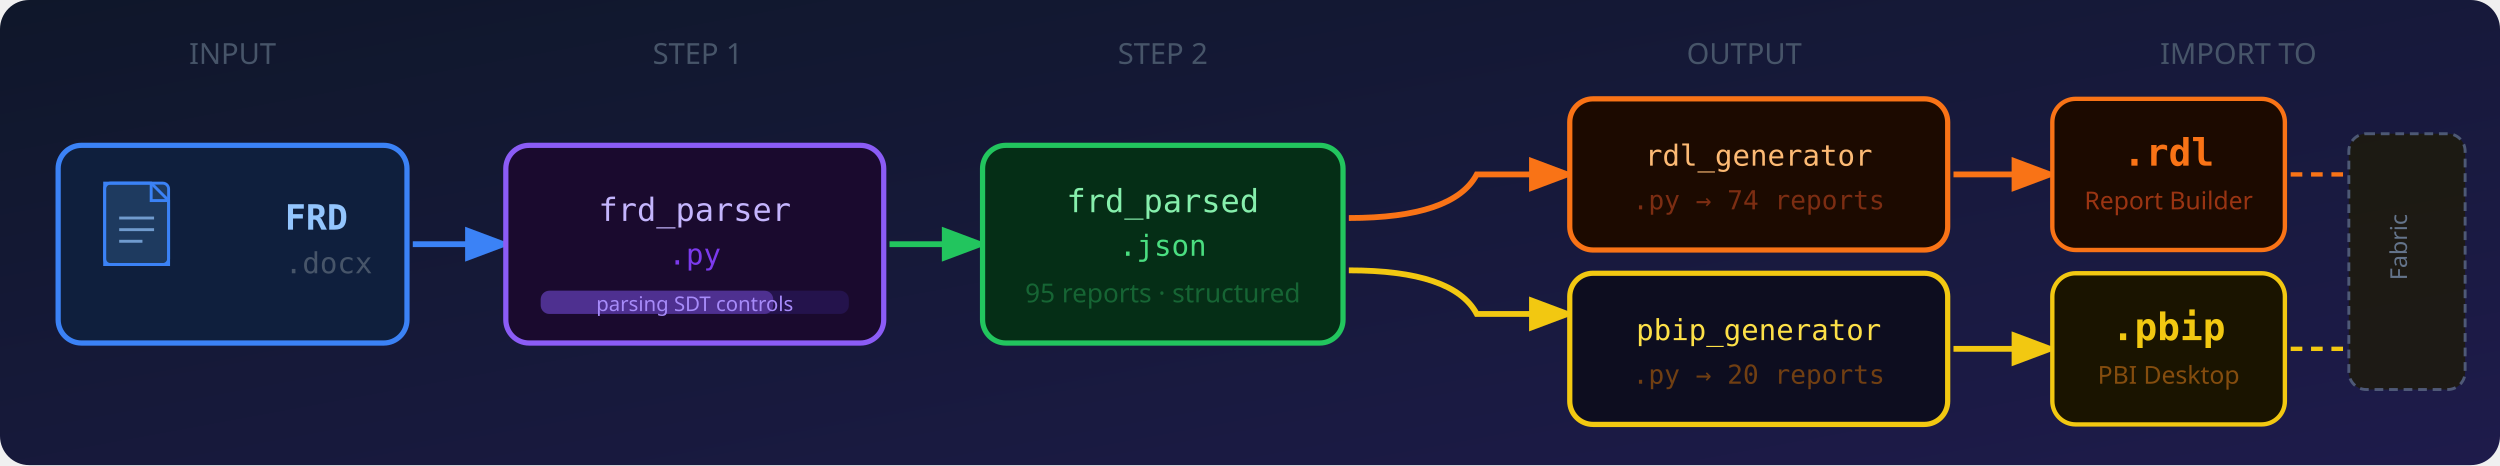
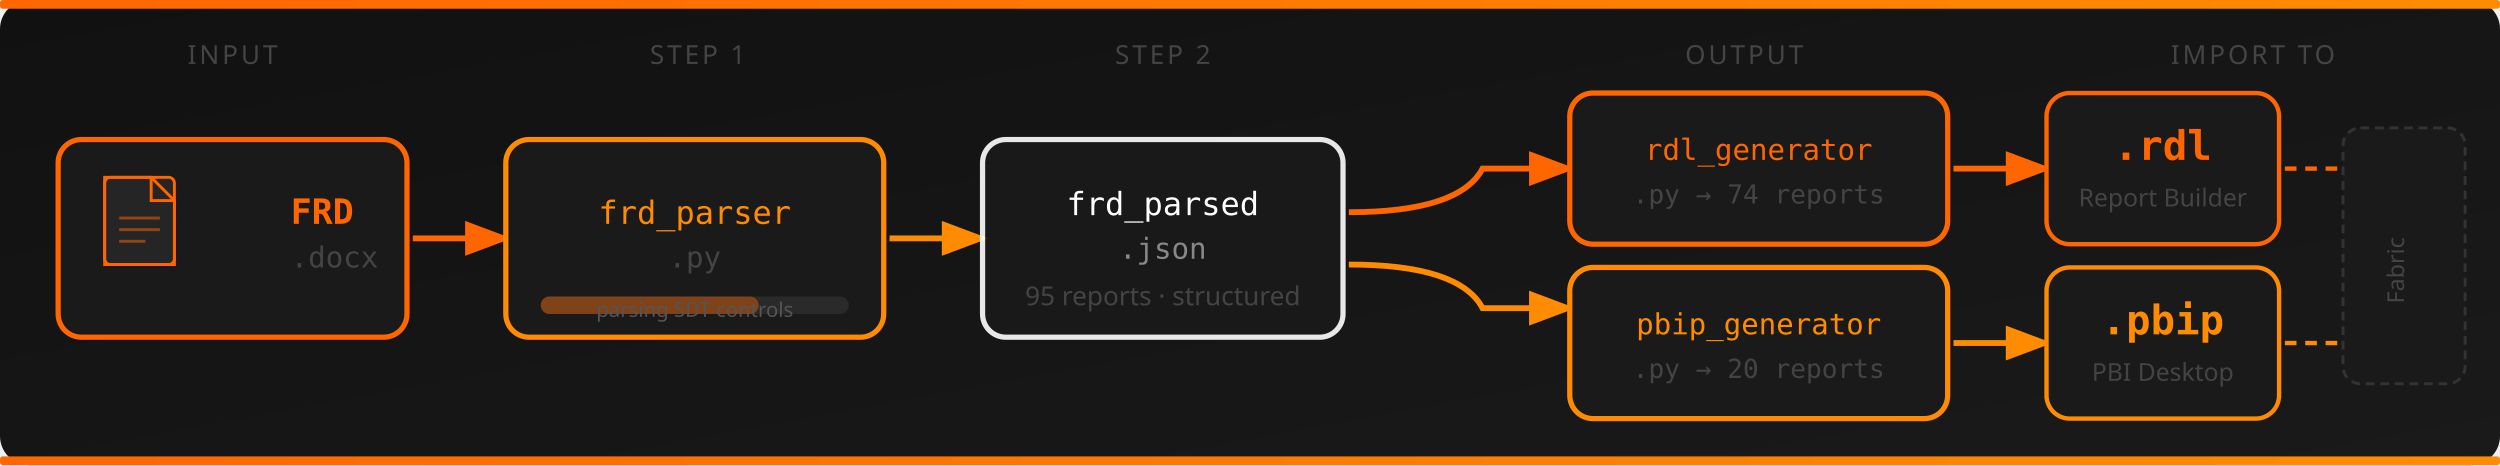
<svg xmlns="http://www.w3.org/2000/svg" width="860" height="160" viewBox="0 0 860 160">
  <defs>
    <linearGradient id="bg2" x1="0%" y1="0%" x2="100%" y2="100%">
-       <stop offset="0%" style="stop-color:#0f172a" />
-       <stop offset="100%" style="stop-color:#1e1b4b" />
+       <stop offset="0%" style="stop-color:#111111" />
+       <stop offset="100%" style="stop-color:#1a1a1a" />
    </linearGradient>
-     <marker id="arrowBlue" markerWidth="8" markerHeight="8" refX="6" refY="3" orient="auto">
-       <path d="M0,0 L0,6 L8,3 z" fill="#3b82f6" />
+     <linearGradient id="orangeFlow" x1="0%" y1="0%" x2="100%" y2="0%">
+       <stop offset="0%" style="stop-color:#FF6600" />
+       <stop offset="100%" style="stop-color:#FF8C00" />
+     </linearGradient>
+     <marker id="arrowOrange" markerWidth="8" markerHeight="8" refX="6" refY="3" orient="auto">
+       <path d="M0,0 L0,6 L8,3 z" fill="#FF6600" />
    </marker>
-     <marker id="arrowGreen" markerWidth="8" markerHeight="8" refX="6" refY="3" orient="auto">
-       <path d="M0,0 L0,6 L8,3 z" fill="#22c55e" />
+     <marker id="arrowWhite" markerWidth="8" markerHeight="8" refX="6" refY="3" orient="auto">
+       <path d="M0,0 L0,6 L8,3 z" fill="#FFFFFF" />
    </marker>
-     <marker id="arrowOrange" markerWidth="8" markerHeight="8" refX="6" refY="3" orient="auto">
-       <path d="M0,0 L0,6 L8,3 z" fill="#f97316" />
-     </marker>
-     <marker id="arrowYellow" markerWidth="8" markerHeight="8" refX="6" refY="3" orient="auto">
-       <path d="M0,0 L0,6 L8,3 z" fill="#F2C811" />
+     <marker id="arrowOrange2" markerWidth="8" markerHeight="8" refX="6" refY="3" orient="auto">
+       <path d="M0,0 L0,6 L8,3 z" fill="#FF8C00" />
    </marker>
  </defs>
  <rect width="860" height="160" fill="url(#bg2)" rx="10" />
-   <text x="80" y="22" font-family="'Segoe UI', sans-serif" font-size="10" fill="#475569" text-anchor="middle">INPUT</text>
-   <text x="240" y="22" font-family="'Segoe UI', sans-serif" font-size="10" fill="#475569" text-anchor="middle">STEP 1</text>
-   <text x="400" y="22" font-family="'Segoe UI', sans-serif" font-size="10" fill="#475569" text-anchor="middle">STEP 2</text>
-   <text x="600" y="22" font-family="'Segoe UI', sans-serif" font-size="10" fill="#475569" text-anchor="middle">OUTPUT</text>
-   <text x="770" y="22" font-family="'Segoe UI', sans-serif" font-size="10" fill="#475569" text-anchor="middle">IMPORT TO</text>
-   <rect x="20" y="50" width="120" height="68" rx="8" fill="#0f1f3d" stroke="#3b82f6" stroke-width="1.8" />
-   <rect x="36" y="63" width="22" height="28" rx="2" fill="#1e3a5f" stroke="#3b82f6" stroke-width="1" />
-   <path d="M52,63 L58,69 L58,91 L36,91 L36,63 Z" fill="none" stroke="#3b82f6" stroke-width="1" />
-   <path d="M52,63 L52,69 L58,69" fill="none" stroke="#3b82f6" stroke-width="1" />
-   <line x1="41" y1="75" x2="53" y2="75" stroke="#93c5fd" stroke-width="1" opacity="0.7" />
-   <line x1="41" y1="79" x2="53" y2="79" stroke="#93c5fd" stroke-width="1" opacity="0.7" />
-   <line x1="41" y1="83" x2="49" y2="83" stroke="#93c5fd" stroke-width="1" opacity="0.7" />
-   <text x="98" y="79" font-family="monospace" font-size="12" fill="#93c5fd" font-weight="bold">FRD</text>
-   <text x="98" y="94" font-family="monospace" font-size="10" fill="#475569">.docx</text>
-   <line x1="142" y1="84" x2="172" y2="84" stroke="#3b82f6" stroke-width="2" marker-end="url(#arrowBlue)" />
-   <rect x="174" y="50" width="130" height="68" rx="8" fill="#1a0a2e" stroke="#8b5cf6" stroke-width="1.8" />
-   <text x="239" y="76" font-family="monospace" font-size="11" fill="#c4b5fd" text-anchor="middle">frd_parser</text>
-   <text x="239" y="91" font-family="monospace" font-size="10" fill="#7c3aed" text-anchor="middle">.py</text>
-   <rect x="186" y="100" width="106" height="8" rx="3" fill="#2d1b69" opacity="0.5" />
-   <rect x="186" y="100" width="80" height="8" rx="3" fill="#8b5cf6" opacity="0.4" />
-   <text x="239" y="107" font-family="'Segoe UI', sans-serif" font-size="7" fill="#a78bfa" text-anchor="middle">parsing SDT controls</text>
-   <line x1="306" y1="84" x2="336" y2="84" stroke="#22c55e" stroke-width="2" marker-end="url(#arrowGreen)" />
-   <rect x="338" y="50" width="124" height="68" rx="8" fill="#052e16" stroke="#22c55e" stroke-width="1.8" />
-   <text x="400" y="73" font-family="monospace" font-size="11" fill="#86efac" text-anchor="middle">frd_parsed</text>
-   <text x="400" y="88" font-family="monospace" font-size="10" fill="#4ade80" text-anchor="middle">.json</text>
-   <text x="400" y="104" font-family="'Segoe UI', sans-serif" font-size="9" fill="#166534" text-anchor="middle">95 reports · structured</text>
-   <path d="M464,75 Q500,75 508,60 L538,60" stroke="#f97316" stroke-width="2" fill="none" marker-end="url(#arrowOrange)" />
-   <path d="M464,93 Q500,93 508,108 L538,108" stroke="#F2C811" stroke-width="2" fill="none" marker-end="url(#arrowYellow)" />
-   <rect x="540" y="34" width="130" height="52" rx="8" fill="#1c0a00" stroke="#f97316" stroke-width="1.8" />
-   <text x="605" y="57" font-family="monospace" font-size="10" fill="#fdba74" text-anchor="middle">rdl_generator</text>
-   <text x="605" y="72" font-family="monospace" font-size="9" fill="#7c2d12" text-anchor="middle">.py  →  74 reports</text>
-   <rect x="540" y="94" width="130" height="52" rx="8" fill="#0d0d1f" stroke="#F2C811" stroke-width="1.8" />
-   <text x="605" y="117" font-family="monospace" font-size="10" fill="#fde047" text-anchor="middle">pbip_generator</text>
-   <text x="605" y="132" font-family="monospace" font-size="9" fill="#713f12" text-anchor="middle">.py  →  20 reports</text>
-   <line x1="672" y1="60" x2="704" y2="60" stroke="#f97316" stroke-width="2" marker-end="url(#arrowOrange)" />
-   <line x1="672" y1="120" x2="704" y2="120" stroke="#F2C811" stroke-width="2" marker-end="url(#arrowYellow)" />
-   <rect x="706" y="34" width="80" height="52" rx="8" fill="#1c0a00" stroke="#f97316" stroke-width="1.5" />
-   <text x="746" y="57" font-family="monospace" font-size="13" fill="#f97316" text-anchor="middle" font-weight="bold">.rdl</text>
-   <text x="746" y="72" font-family="'Segoe UI', sans-serif" font-size="8.5" fill="#9a3412" text-anchor="middle">Report Builder</text>
-   <rect x="706" y="94" width="80" height="52" rx="8" fill="#1a1400" stroke="#F2C811" stroke-width="1.5" />
-   <text x="746" y="117" font-family="monospace" font-size="13" fill="#F2C811" text-anchor="middle" font-weight="bold">.pbip</text>
-   <text x="746" y="132" font-family="'Segoe UI', sans-serif" font-size="8.5" fill="#854d0e" text-anchor="middle">PBI Desktop</text>
-   <line x1="788" y1="60" x2="808" y2="60" stroke="#f97316" stroke-width="1.5" stroke-dasharray="4,3" />
-   <line x1="788" y1="120" x2="808" y2="120" stroke="#F2C811" stroke-width="1.5" stroke-dasharray="4,3" />
-   <rect x="808" y="46" width="40" height="88" rx="6" fill="#1e1a00" stroke="#64748b" stroke-width="1" stroke-dasharray="3,2" opacity="0.7" />
-   <text x="828" y="85" font-family="'Segoe UI', sans-serif" font-size="8" fill="#64748b" text-anchor="middle" transform="rotate(-90 828 85)">Fabric</text>
+   <rect x="0" y="0" width="860" height="3" fill="url(#orangeFlow)" rx="1" />
+   <text x="80" y="22" font-family="'Segoe UI', sans-serif" font-size="9" fill="#444444" text-anchor="middle" letter-spacing="1">INPUT</text>
+   <text x="240" y="22" font-family="'Segoe UI', sans-serif" font-size="9" fill="#444444" text-anchor="middle" letter-spacing="1">STEP 1</text>
+   <text x="400" y="22" font-family="'Segoe UI', sans-serif" font-size="9" fill="#444444" text-anchor="middle" letter-spacing="1">STEP 2</text>
+   <text x="600" y="22" font-family="'Segoe UI', sans-serif" font-size="9" fill="#444444" text-anchor="middle" letter-spacing="1">OUTPUT</text>
+   <text x="775" y="22" font-family="'Segoe UI', sans-serif" font-size="9" fill="#444444" text-anchor="middle" letter-spacing="1">IMPORT TO</text>
+   <rect x="20" y="48" width="120" height="68" rx="8" fill="#1a1a1a" stroke="#FF6600" stroke-width="1.8" />
+   <rect x="36" y="61" width="24" height="30" rx="2" fill="#252525" stroke="#FF6600" stroke-width="1" />
+   <path d="M52,61 L60,69 L60,91 L36,91 L36,61 Z" fill="none" stroke="#FF6600" stroke-width="1" />
+   <path d="M52,61 L52,69 L60,69" fill="none" stroke="#FF6600" stroke-width="1" />
+   <line x1="41" y1="75" x2="55" y2="75" stroke="#FF6600" stroke-width="1" opacity="0.5" />
+   <line x1="41" y1="79" x2="55" y2="79" stroke="#FF6600" stroke-width="1" opacity="0.5" />
+   <line x1="41" y1="83" x2="50" y2="83" stroke="#FF6600" stroke-width="1" opacity="0.5" />
+   <text x="100" y="77" font-family="monospace" font-size="12" fill="#FF6600" font-weight="bold">FRD</text>
+   <text x="100" y="92" font-family="monospace" font-size="10" fill="#444444">.docx</text>
+   <line x1="142" y1="82" x2="172" y2="82" stroke="#FF6600" stroke-width="2" marker-end="url(#arrowOrange)" />
+   <rect x="174" y="48" width="130" height="68" rx="8" fill="#1a1a1a" stroke="#FF8C00" stroke-width="1.8" />
+   <text x="239" y="77" font-family="monospace" font-size="11" fill="#FF8C00" text-anchor="middle">frd_parser</text>
+   <text x="239" y="92" font-family="monospace" font-size="10" fill="#444444" text-anchor="middle">.py</text>
+   <rect x="186" y="102" width="106" height="6" rx="3" fill="#2a2a2a" />
+   <rect x="186" y="102" width="75" height="6" rx="3" fill="#FF6600" opacity="0.4" />
+   <text x="239" y="109" font-family="'Segoe UI', sans-serif" font-size="7" fill="#555555" text-anchor="middle">parsing SDT controls</text>
+   <line x1="306" y1="82" x2="336" y2="82" stroke="#FF8C00" stroke-width="2" marker-end="url(#arrowOrange2)" />
+   <rect x="338" y="48" width="124" height="68" rx="8" fill="#1a1a1a" stroke="#FFFFFF" stroke-width="1.8" opacity="0.9" />
+   <text x="400" y="74" font-family="monospace" font-size="11" fill="#FFFFFF" text-anchor="middle">frd_parsed</text>
+   <text x="400" y="89" font-family="monospace" font-size="10" fill="#888888" text-anchor="middle">.json</text>
+   <text x="400" y="105" font-family="'Segoe UI', sans-serif" font-size="9" fill="#444444" text-anchor="middle">95 reports · structured</text>
+   <path d="M464,73 Q502,73 510,58 L538,58" stroke="#FF6600" stroke-width="2" fill="none" marker-end="url(#arrowOrange)" />
+   <path d="M464,91 Q502,91 510,106 L538,106" stroke="#FF8C00" stroke-width="2" fill="none" marker-end="url(#arrowOrange2)" />
+   <rect x="540" y="32" width="130" height="52" rx="8" fill="#1a1a1a" stroke="#FF6600" stroke-width="1.8" />
+   <text x="605" y="55" font-family="monospace" font-size="10" fill="#FF6600" text-anchor="middle">rdl_generator</text>
+   <text x="605" y="70" font-family="monospace" font-size="9" fill="#444444" text-anchor="middle">.py  →  74 reports</text>
+   <rect x="540" y="92" width="130" height="52" rx="8" fill="#1a1a1a" stroke="#FF8C00" stroke-width="1.8" />
+   <text x="605" y="115" font-family="monospace" font-size="10" fill="#FF8C00" text-anchor="middle">pbip_generator</text>
+   <text x="605" y="130" font-family="monospace" font-size="9" fill="#444444" text-anchor="middle">.py  →  20 reports</text>
+   <line x1="672" y1="58" x2="702" y2="58" stroke="#FF6600" stroke-width="2" marker-end="url(#arrowOrange)" />
+   <line x1="672" y1="118" x2="702" y2="118" stroke="#FF8C00" stroke-width="2" marker-end="url(#arrowOrange2)" />
+   <rect x="704" y="32" width="80" height="52" rx="8" fill="#1a1a1a" stroke="#FF6600" stroke-width="1.5" />
+   <text x="744" y="55" font-family="monospace" font-size="14" fill="#FF6600" text-anchor="middle" font-weight="bold">.rdl</text>
+   <text x="744" y="71" font-family="'Segoe UI', sans-serif" font-size="8.5" fill="#444444" text-anchor="middle">Report Builder</text>
+   <rect x="704" y="92" width="80" height="52" rx="8" fill="#1a1a1a" stroke="#FF8C00" stroke-width="1.5" />
+   <text x="744" y="115" font-family="monospace" font-size="14" fill="#FF8C00" text-anchor="middle" font-weight="bold">.pbip</text>
+   <text x="744" y="131" font-family="'Segoe UI', sans-serif" font-size="8.5" fill="#444444" text-anchor="middle">PBI Desktop</text>
+   <line x1="786" y1="58" x2="806" y2="58" stroke="#FF6600" stroke-width="1.5" stroke-dasharray="4,3" />
+   <line x1="786" y1="118" x2="806" y2="118" stroke="#FF8C00" stroke-width="1.5" stroke-dasharray="4,3" />
+   <rect x="806" y="44" width="42" height="88" rx="6" fill="#1a1a1a" stroke="#333333" stroke-width="1" stroke-dasharray="3,2" />
+   <text x="827" y="93" font-family="'Segoe UI', sans-serif" font-size="8" fill="#444444" text-anchor="middle" transform="rotate(-90 827 93)">Fabric</text>
+   <rect x="0" y="157" width="860" height="3" fill="url(#orangeFlow)" rx="1" />
</svg>
